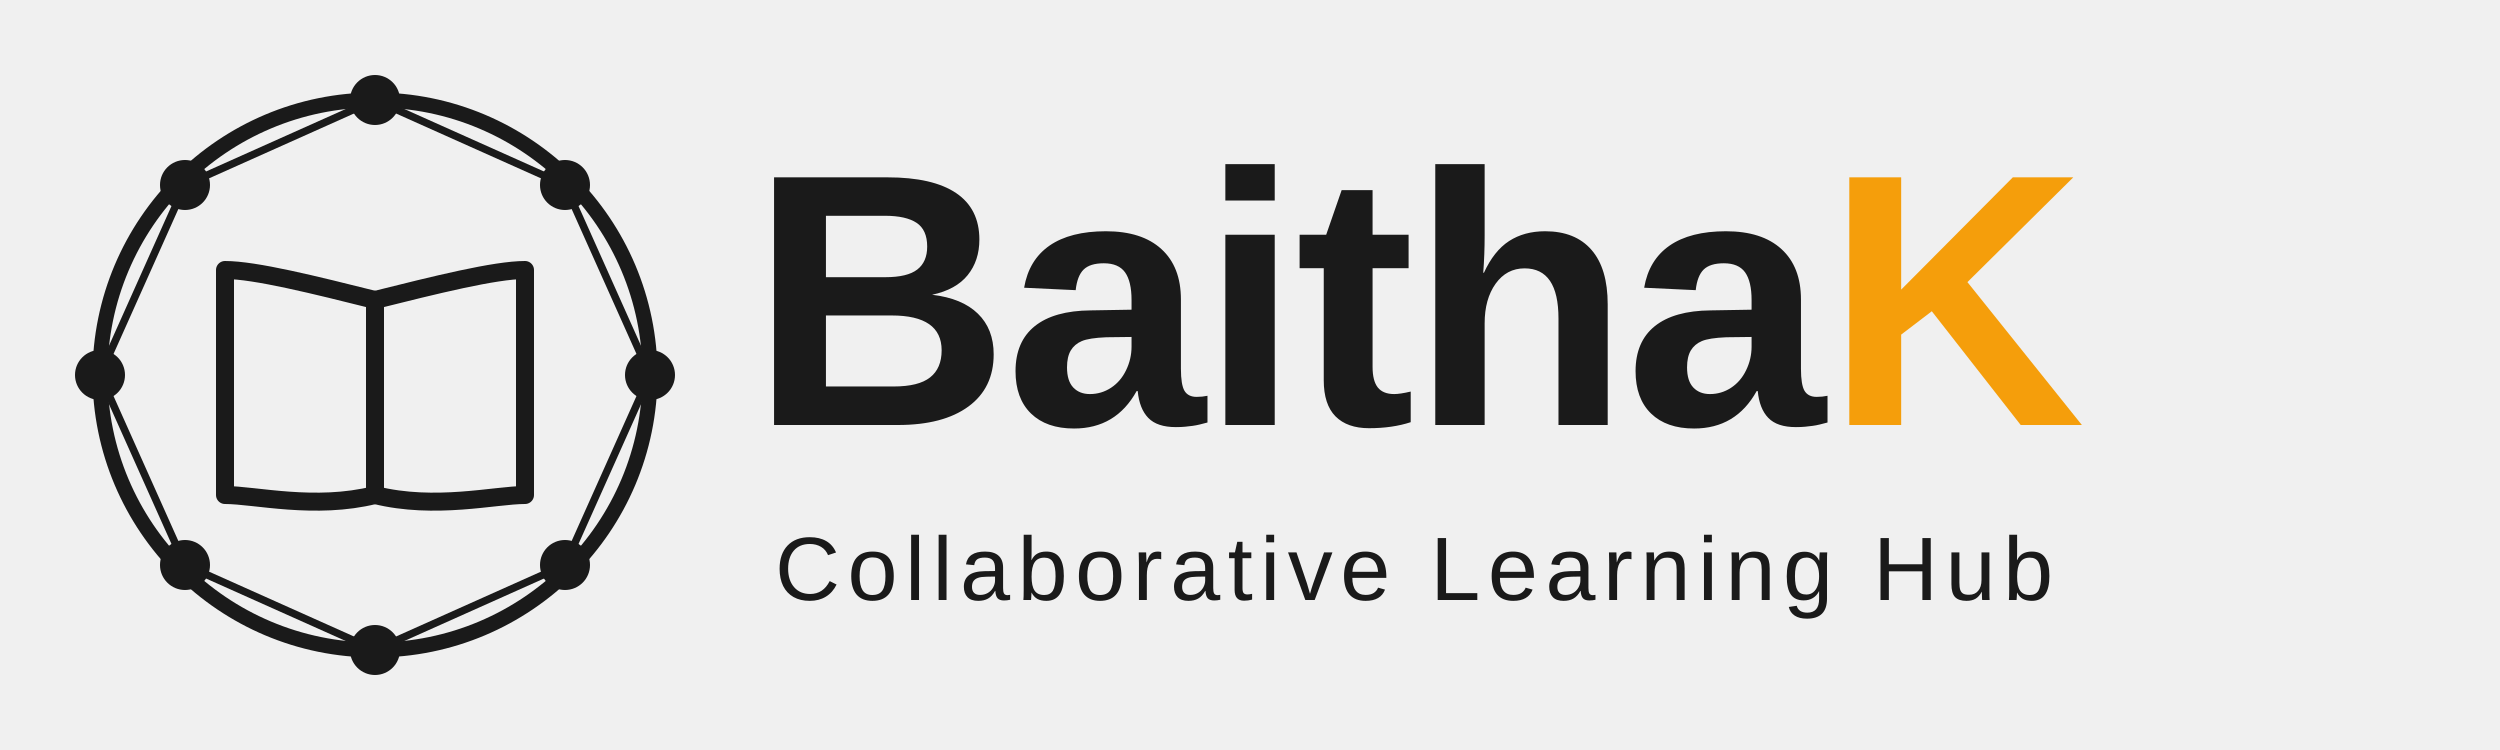
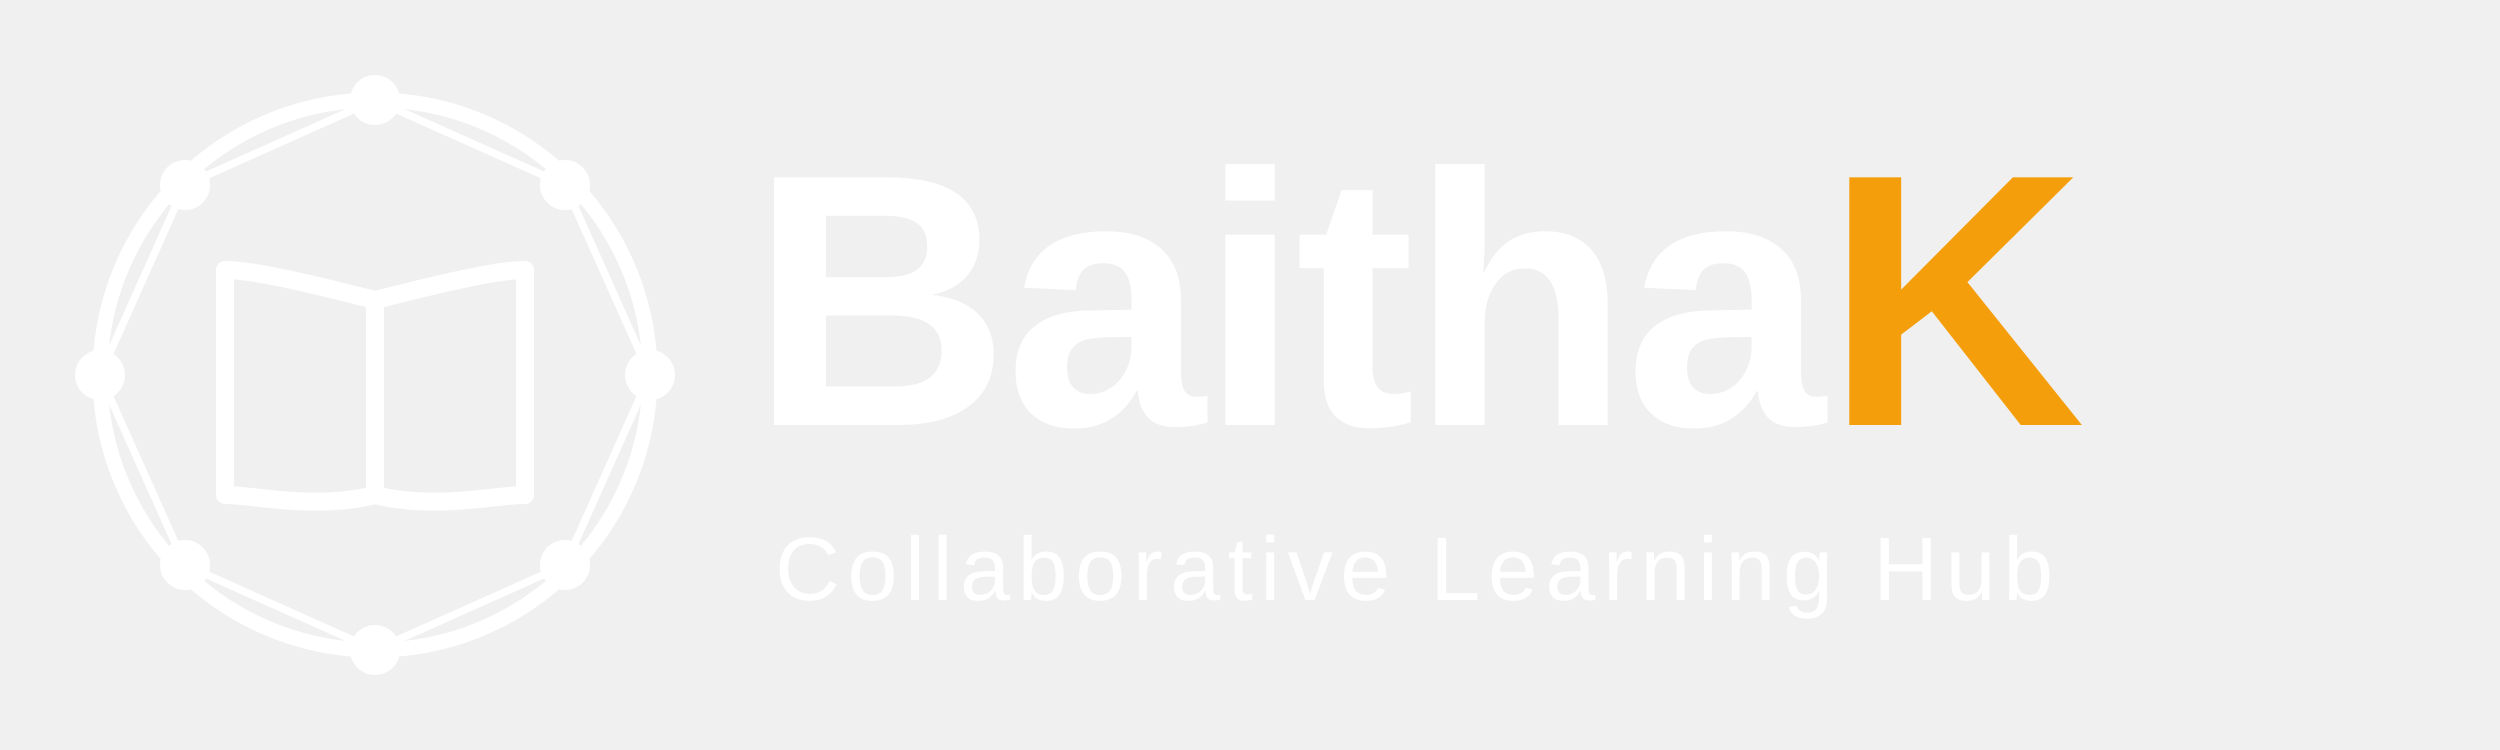
<svg xmlns="http://www.w3.org/2000/svg" width="500" height="150" viewBox="0 0 500 150" fill="none">
  <g transform="translate(10, 10)">
-     <circle cx="65" cy="65" r="55" stroke="#1a1a1a" stroke-width="3" fill="none" />
-     <path d="M65 10 L103 27 M103 27 L120 65 M120 65 L103 103 M103 103 L65 120 M65 120 L27 103 M27 103 L10 65 M10 65 L27 27 M27 27 L65 10" stroke="#1a1a1a" stroke-width="1.5" />
-     <circle cx="65" cy="10" r="5" fill="#1a1a1a" />
-     <circle cx="103" cy="27" r="5" fill="#1a1a1a" />
-     <circle cx="120" cy="65" r="5" fill="#1a1a1a" />
-     <circle cx="103" cy="103" r="5" fill="#1a1a1a" />
-     <circle cx="65" cy="120" r="5" fill="#1a1a1a" />
-     <circle cx="27" cy="103" r="5" fill="#1a1a1a" />
-     <circle cx="10" cy="65" r="5" fill="#1a1a1a" />
-     <circle cx="27" cy="27" r="5" fill="#1a1a1a" />
+     <circle cx="65" cy="65" r="55" stroke="#FFFFFF" stroke-width="3" fill="none" />
+     <path d="M65 10 L103 27 M103 27 L120 65 M120 65 L103 103 M103 103 L65 120 M65 120 L27 103 M27 103 L10 65 M10 65 L27 27 M27 27 L65 10" stroke="#FFFFFF" stroke-width="1.5" />
+     <circle cx="65" cy="10" r="5" fill="#FFFFFF" />
+     <circle cx="103" cy="27" r="5" fill="#FFFFFF" />
+     <circle cx="120" cy="65" r="5" fill="#FFFFFF" />
+     <circle cx="103" cy="103" r="5" fill="#FFFFFF" />
+     <circle cx="65" cy="120" r="5" fill="#FFFFFF" />
+     <circle cx="27" cy="103" r="5" fill="#FFFFFF" />
+     <circle cx="10" cy="65" r="5" fill="#FFFFFF" />
+     <circle cx="27" cy="27" r="5" fill="#FFFFFF" />
    <g transform="translate(35, 38) scale(0.6)">
-       <path d="M50 85 C30 90 10 85 0 85 V 10 C 10 10 30 15 50 20" stroke="#1a1a1a" stroke-width="6" stroke-linecap="round" stroke-linejoin="round" fill="none" />
-       <path d="M50 85 C70 90 90 85 100 85 V 10 C 90 10 70 15 50 20" stroke="#1a1a1a" stroke-width="6" stroke-linecap="round" stroke-linejoin="round" fill="none" />
-       <path d="M50 20 V 85" stroke="#1a1a1a" stroke-width="6" stroke-linecap="round" stroke-linejoin="round" />
+       <path d="M50 85 C30 90 10 85 0 85 V 10 C 10 10 30 15 50 20" stroke="#FFFFFF" stroke-width="6" stroke-linecap="round" stroke-linejoin="round" fill="none" />
+       <path d="M50 85 C70 90 90 85 100 85 V 10 C 90 10 70 15 50 20" stroke="#FFFFFF" stroke-width="6" stroke-linecap="round" stroke-linejoin="round" fill="none" />
+       <path d="M50 20 V 85" stroke="#FFFFFF" stroke-width="6" stroke-linecap="round" stroke-linejoin="round" />
    </g>
  </g>
  <g transform="translate(150, 85)">
-     <text font-family="'Segoe UI', 'Helvetica Neue', Arial, sans-serif" font-weight="700" font-size="72" fill="#1a1a1a" letter-spacing="-1">
+     <text font-family="'Segoe UI', 'Helvetica Neue', Arial, sans-serif" font-weight="700" font-size="72" fill="#FFFFFF" letter-spacing="-1">
            Baitha<tspan fill="#F59E0B">K</tspan>
    </text>
-     <text x="5" y="35" font-family="'Segoe UI', 'Helvetica Neue', Arial, sans-serif" font-weight="400" font-size="18" fill="#1a1a1a" letter-spacing="1.5" text-transform="uppercase">
+     <text x="5" y="35" font-family="'Segoe UI', 'Helvetica Neue', Arial, sans-serif" font-weight="400" font-size="18" fill="#FFFFFF" letter-spacing="1.5" text-transform="uppercase">
            Collaborative Learning Hub
        </text>
  </g>
</svg>
